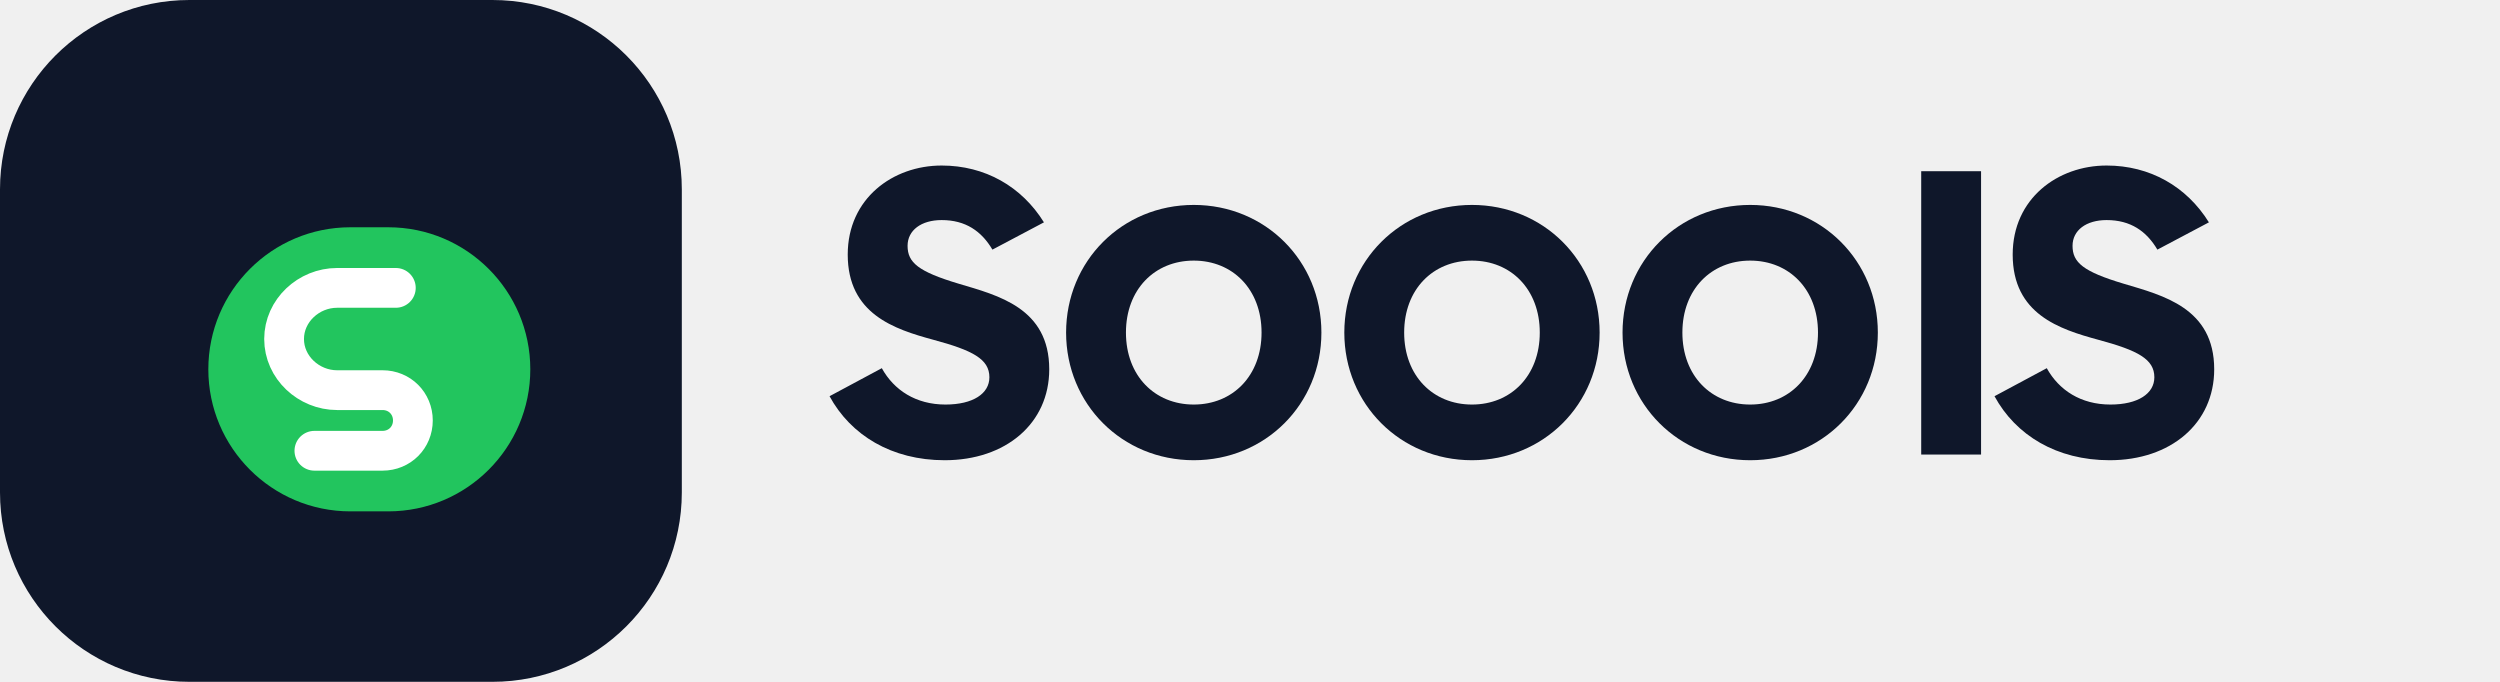
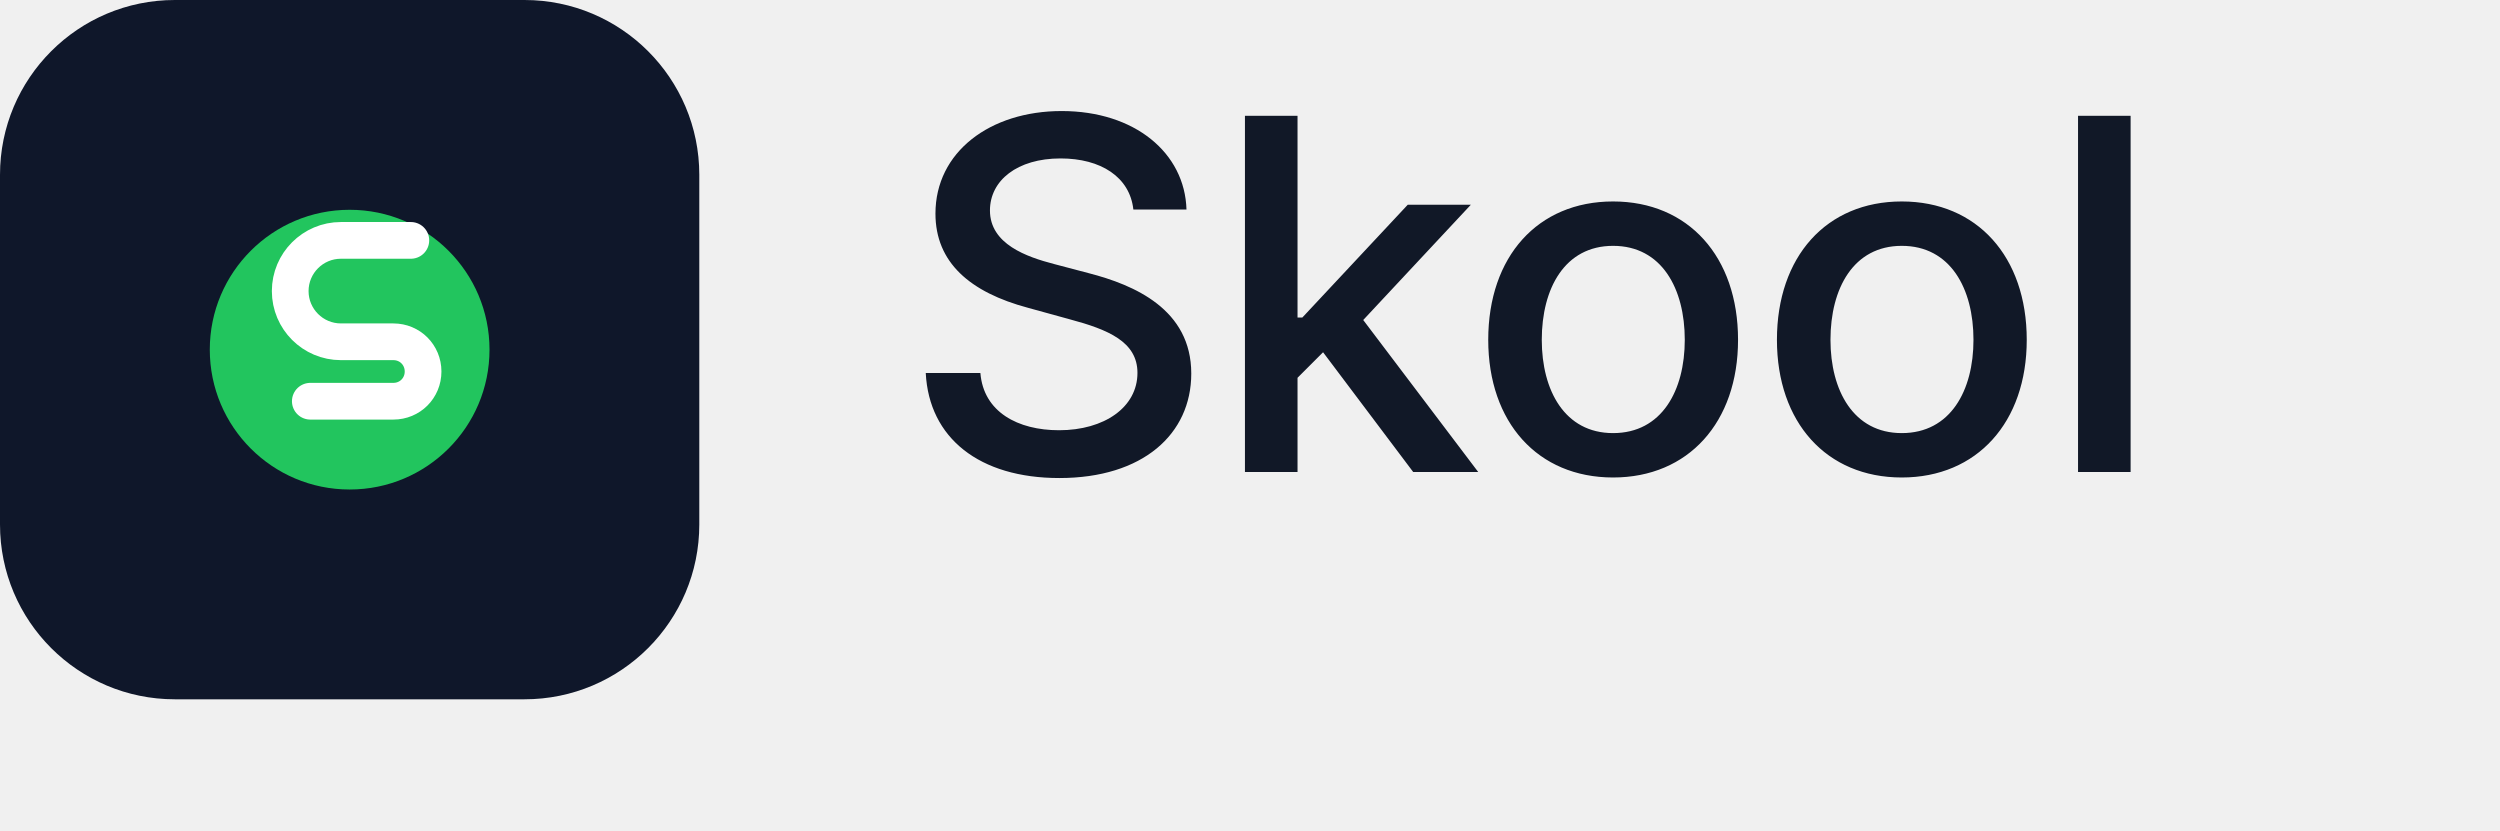
- <svg xmlns="http://www.w3.org/2000/svg" width="132" height="36" viewBox="0 0 132 36" fill="none">
-   <rect width="36" height="36" rx="10" fill="#0F172A" />
-   <path d="M11 19.5C11 15.36 14.36 12 18.5 12H20.5C24.64 12 28 15.36 28 19.5C28 23.64 24.64 27 20.5 27H18.5C14.36 27 11 23.64 11 19.5Z" fill="#22C55E" />
-   <path d="M20.9 15.2H17.8C16.3 15.2 15 16.4 15 17.9C15 19.4 16.3 20.6 17.8 20.6H20.2C21.1 20.6 21.8 21.3 21.8 22.2C21.8 23.1 21.1 23.8 20.2 23.8H16.6" stroke="white" stroke-width="2.1" stroke-linecap="round" />
-   <path d="M49.88 24.3C47.08 24.3 44.92 22.98 43.8 20.92L46.56 19.44C47.2 20.6 48.36 21.36 49.92 21.36C51.38 21.36 52.24 20.78 52.24 19.92C52.24 18.96 51.36 18.5 49.28 17.94C47.22 17.38 44.76 16.58 44.76 13.44C44.76 10.48 47.14 8.74 49.72 8.74C52 8.74 53.94 9.84 55.12 11.74L52.4 13.18C51.82 12.2 50.98 11.62 49.72 11.62C48.64 11.62 47.92 12.16 47.92 12.98C47.92 13.86 48.48 14.34 50.62 14.98C52.7 15.6 55.4 16.26 55.4 19.5C55.4 22.36 53.1 24.3 49.88 24.3Z" fill="#0F172A" />
-   <path d="M63.03 24.3C59.25 24.3 56.29 21.34 56.29 17.56C56.29 13.78 59.25 10.82 63.03 10.82C66.81 10.82 69.77 13.78 69.77 17.56C69.77 21.34 66.81 24.3 63.03 24.3ZM63.03 21.36C65.09 21.36 66.61 19.84 66.61 17.56C66.61 15.28 65.09 13.76 63.03 13.76C60.97 13.76 59.45 15.28 59.45 17.56C59.45 19.84 60.97 21.36 63.03 21.36Z" fill="#0F172A" />
-   <path d="M77.72 24.3C73.94 24.3 70.98 21.34 70.98 17.56C70.98 13.78 73.94 10.82 77.72 10.82C81.5 10.82 84.46 13.78 84.46 17.56C84.46 21.34 81.5 24.3 77.72 24.3ZM77.72 21.36C79.78 21.36 81.3 19.84 81.3 17.56C81.3 15.28 79.78 13.76 77.72 13.76C75.66 13.76 74.14 15.28 74.14 17.56C74.14 19.84 75.66 21.36 77.72 21.36Z" fill="#0F172A" />
-   <path d="M92.41 24.3C88.63 24.3 85.67 21.34 85.67 17.56C85.67 13.78 88.63 10.82 92.41 10.82C96.19 10.82 99.15 13.78 99.15 17.56C99.15 21.34 96.19 24.3 92.41 24.3ZM92.41 21.36C94.47 21.36 95.99 19.84 95.99 17.56C95.99 15.28 94.47 13.76 92.41 13.76C90.35 13.76 88.83 15.28 88.83 17.56C88.83 19.84 90.35 21.36 92.41 21.36Z" fill="#0F172A" />
-   <path d="M101.44 24V9.04H104.6V24H101.44Z" fill="#0F172A" />
-   <path d="M111.39 24.3C108.59 24.3 106.43 22.98 105.31 20.92L108.07 19.44C108.71 20.6 109.87 21.36 111.43 21.36C112.89 21.36 113.75 20.78 113.75 19.92C113.75 18.96 112.87 18.5 110.79 17.94C108.73 17.38 106.27 16.58 106.27 13.44C106.27 10.48 108.65 8.74 111.23 8.74C113.51 8.74 115.45 9.84 116.63 11.74L113.91 13.18C113.33 12.2 112.49 11.62 111.23 11.62C110.15 11.62 109.43 12.16 109.43 12.98C109.43 13.86 109.99 14.34 112.13 14.98C114.21 15.6 116.91 16.26 116.91 19.5C116.91 22.36 114.61 24.3 111.39 24.3Z" fill="#0F172A" />
+ <svg xmlns="http://www.w3.org/2000/svg" width="286" height="95" viewBox="0 0 286 95" fill="none">
+   <rect x="0" y="0" width="80" height="80" rx="20" fill="#0F172A" />
+   <rect x="24" y="24" width="32" height="32" rx="16" fill="#22C55E" />
+   <path d="M47 27.5H39C35.8 27.5 33.2 30.1 33.2 33.3C33.2 36.5 35.8 39.1 39 39.1H45C46.9 39.1 48.4 40.6 48.4 42.5C48.4 44.4 46.9 45.9 45 45.9H35.5" stroke="white" stroke-width="4.2" stroke-linecap="round" />
+   <text x="103" y="54" fill="#111827" font-size="56" font-family="Avenir Next, Avenir, Nunito Sans, Inter, sans-serif" font-weight="500" letter-spacing="-0.8">
+     Skool
+   </text>
</svg>
